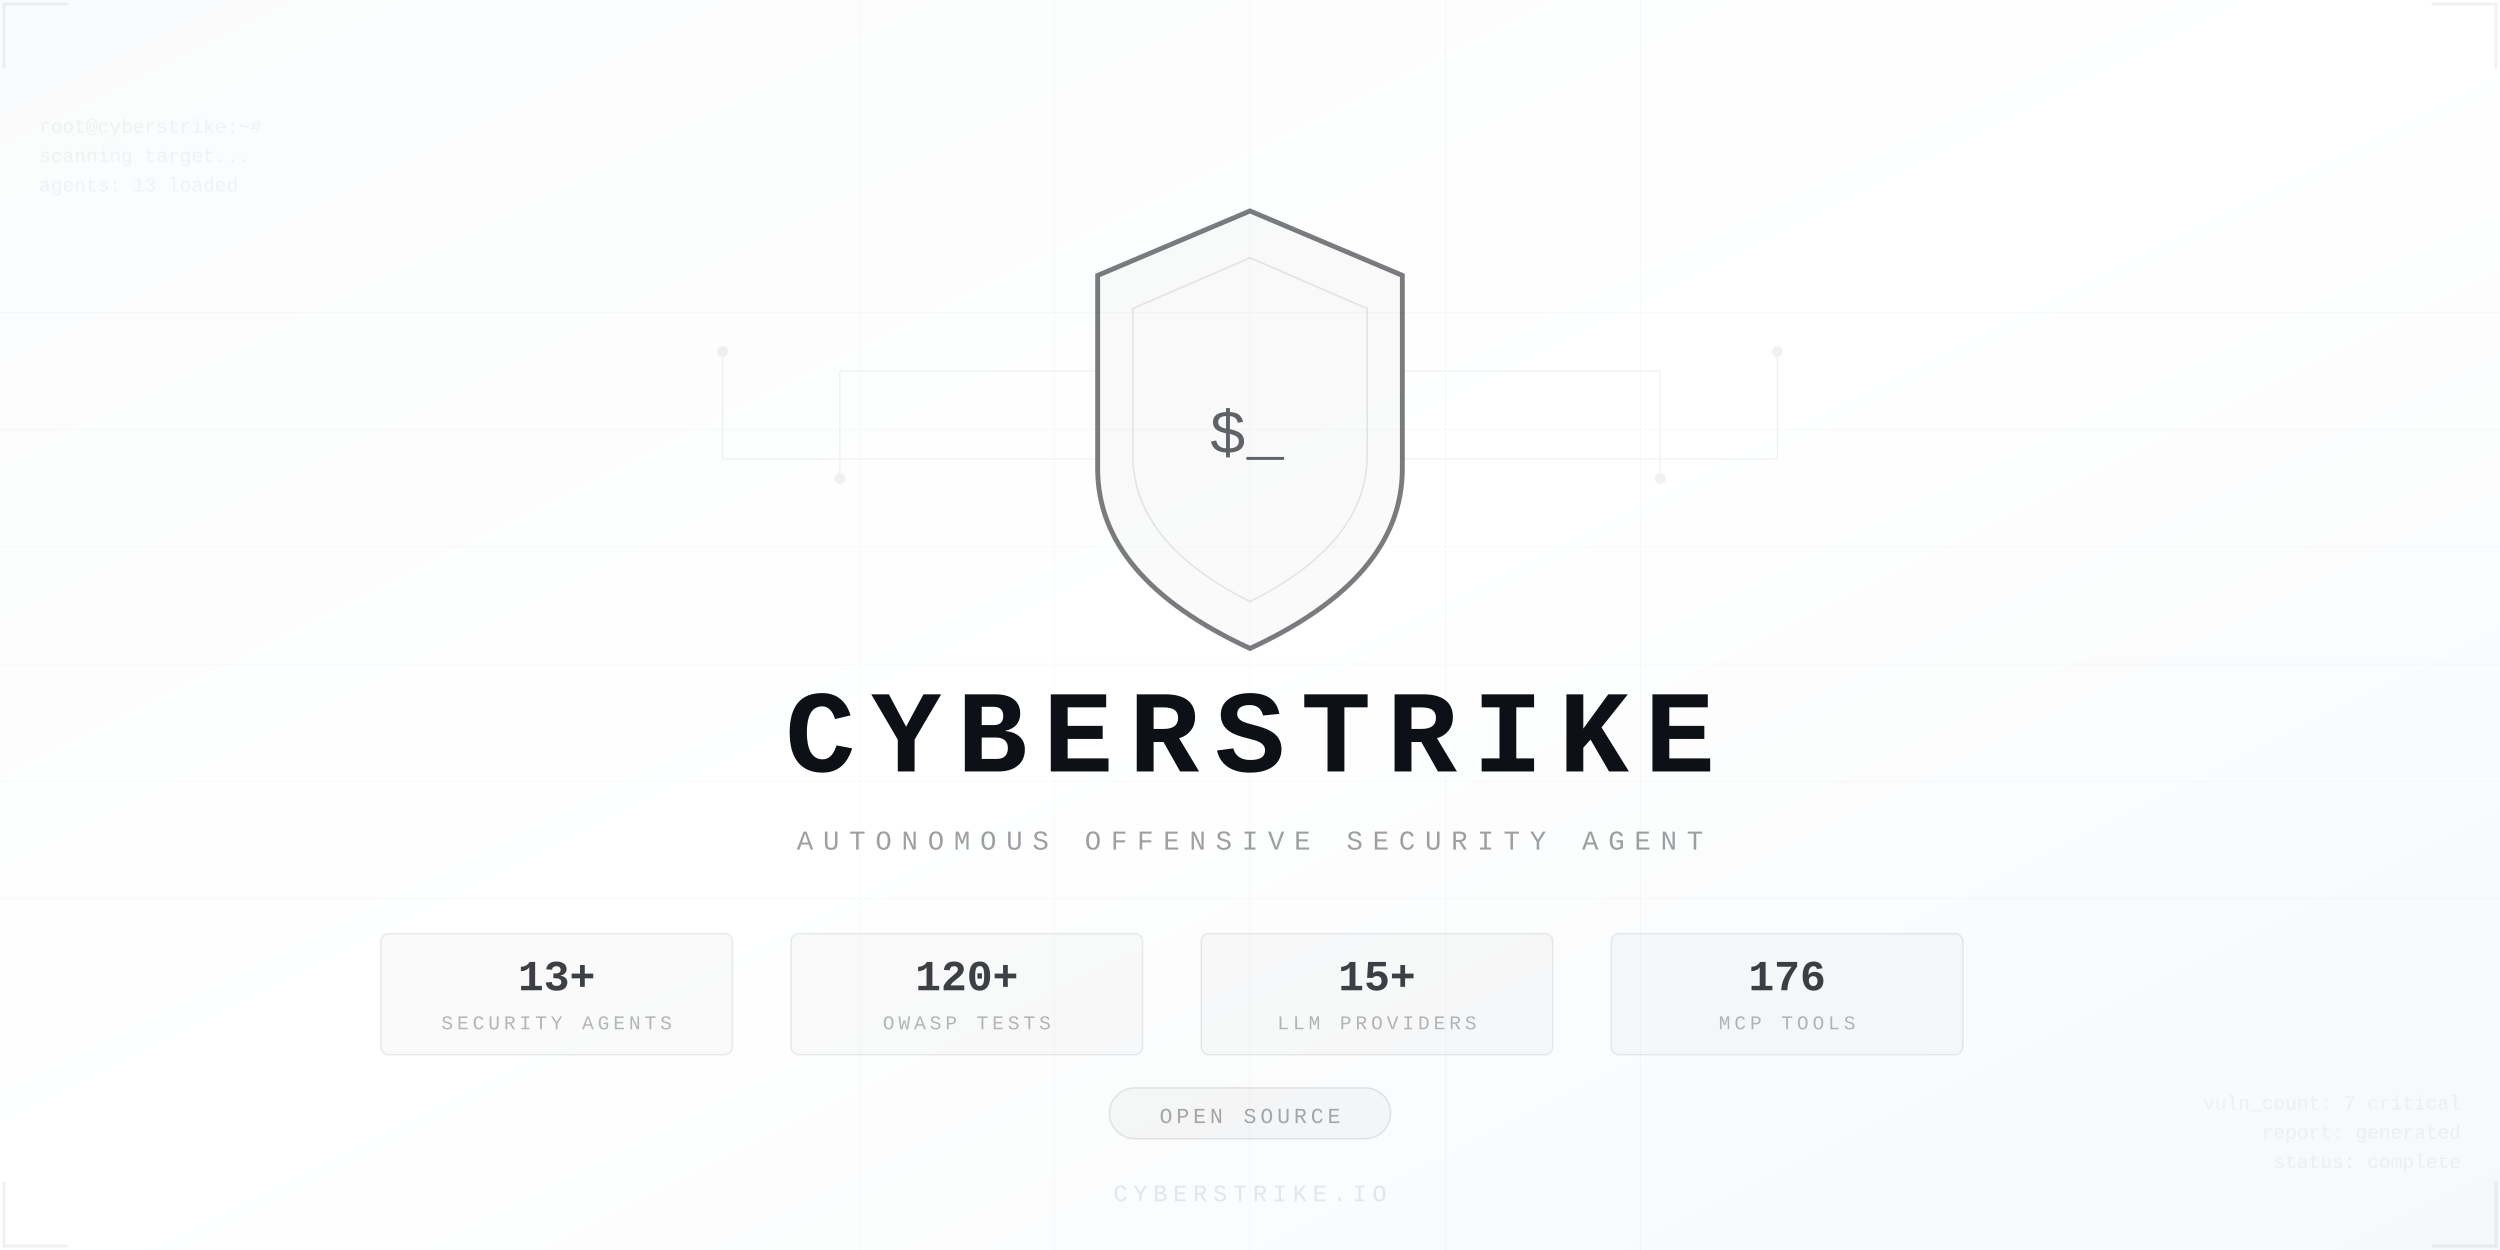
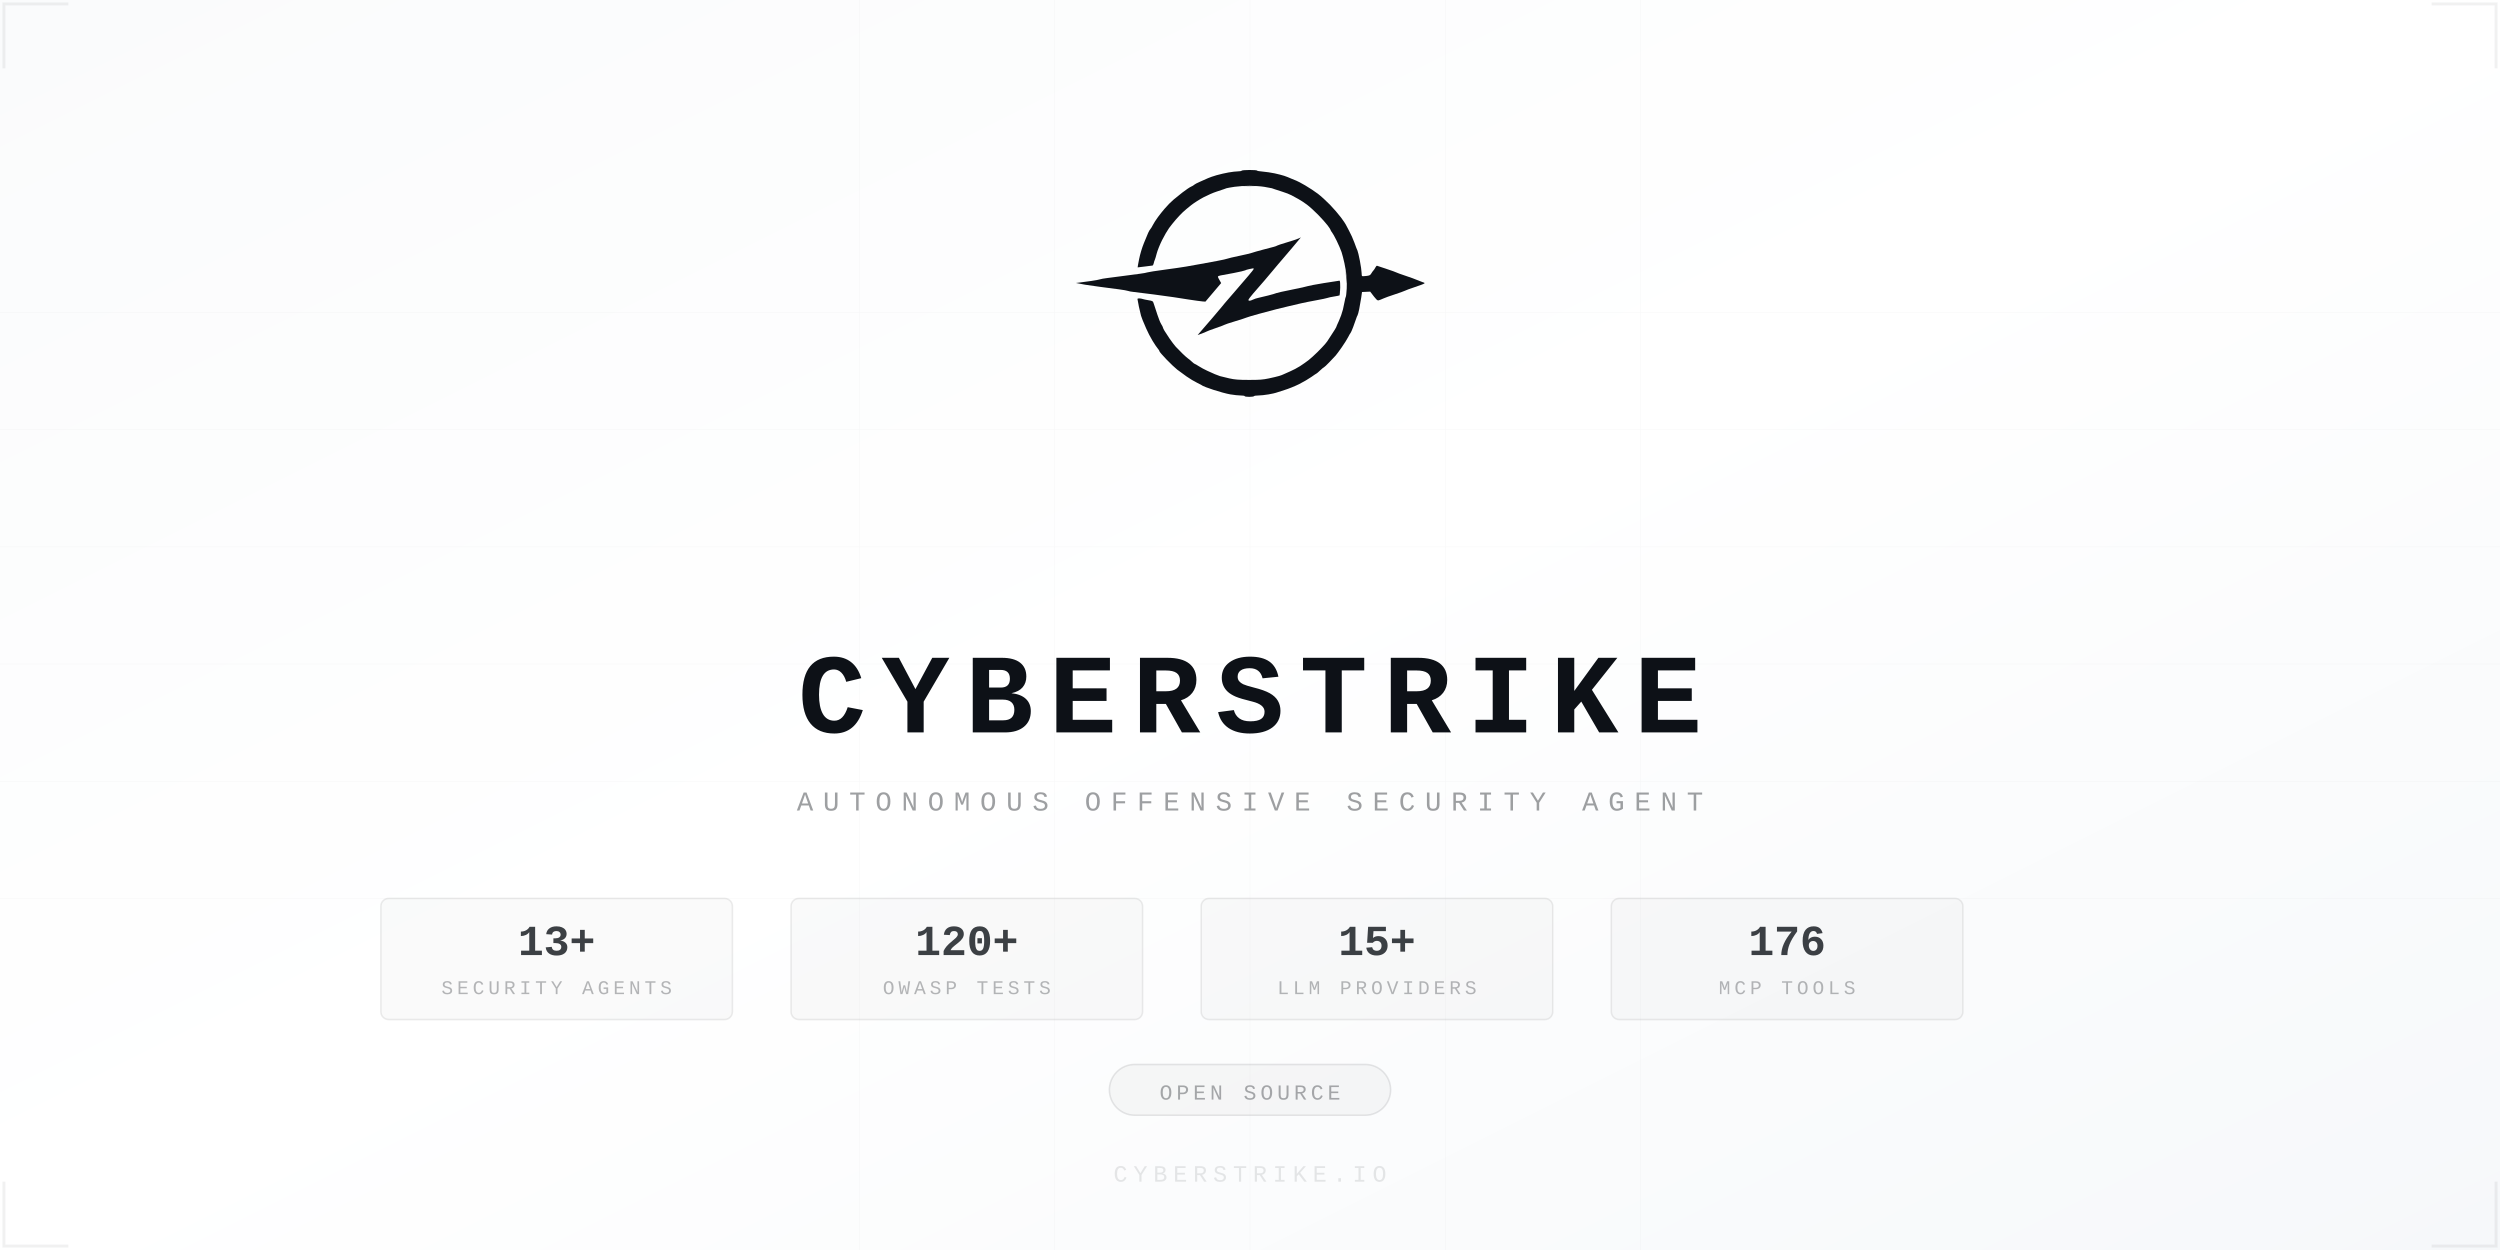
<svg xmlns="http://www.w3.org/2000/svg" viewBox="0 0 1280 640" width="1280" height="640">
  <defs>
    <linearGradient id="bg" x1="0%" y1="0%" x2="100%" y2="100%">
      <stop offset="0%" stop-color="#fafbfc" />
      <stop offset="50%" stop-color="#ffffff" />
      <stop offset="100%" stop-color="#f6f8fa" />
    </linearGradient>
  </defs>
  <rect width="1280" height="640" fill="url(#bg)" />
-   <g stroke="#0d1117" stroke-width="0.3" opacity="0.04">
+   <g stroke="#0d1117" stroke-width="0.3" opacity="0.03">
    <line x1="0" y1="160" x2="1280" y2="160" />
    <line x1="0" y1="220" x2="1280" y2="220" />
    <line x1="0" y1="280" x2="1280" y2="280" />
    <line x1="0" y1="340" x2="1280" y2="340" />
    <line x1="0" y1="400" x2="1280" y2="400" />
    <line x1="0" y1="460" x2="1280" y2="460" />
    <line x1="440" y1="0" x2="440" y2="640" />
    <line x1="540" y1="0" x2="540" y2="640" />
    <line x1="640" y1="0" x2="640" y2="640" />
    <line x1="740" y1="0" x2="740" y2="640" />
    <line x1="840" y1="0" x2="840" y2="640" />
  </g>
-   <path d="M640 108 L718 141 L718 240 Q718 296 640 332 Q562 296 562 240 L562 141 Z" fill="none" stroke="#0d1117" stroke-width="2.5" opacity="0.55" />
-   <path d="M640 132 L700 158 L700 233 Q700 278 640 308 Q580 278 580 233 L580 158 Z" fill="none" stroke="#0d1117" stroke-width="0.8" opacity="0.1" />
-   <path d="M640 108 L718 141 L718 240 Q718 296 640 332 Q562 296 562 240 L562 141 Z" fill="#0d1117" opacity="0.02" />
-   <text x="619" y="232" font-family="'Courier New', 'Lucida Console', monospace" font-size="32" fill="#0d1117" opacity="0.65">$_</text>
-   <g stroke="#0d1117" stroke-width="0.6" opacity="0.06">
-     <line x1="562" y1="190" x2="430" y2="190" />
-     <line x1="430" y1="190" x2="430" y2="245" />
-     <circle cx="430" cy="245" r="2.5" fill="#0d1117" />
-     <line x1="562" y1="235" x2="370" y2="235" />
-     <line x1="370" y1="235" x2="370" y2="180" />
-     <circle cx="370" cy="180" r="2.5" fill="#0d1117" />
-     <line x1="718" y1="190" x2="850" y2="190" />
-     <line x1="850" y1="190" x2="850" y2="245" />
-     <circle cx="850" cy="245" r="2.5" fill="#0d1117" />
-     <line x1="718" y1="235" x2="910" y2="235" />
-     <line x1="910" y1="235" x2="910" y2="180" />
-     <circle cx="910" cy="180" r="2.5" fill="#0d1117" />
+   <g transform="translate(550, 55) scale(0.352)" fill="#0d1117">
+     <path opacity="0.4" d="m247 114.74c3.57 0.19 9.88 0.19 14 0 4.13-0.19 1.2-0.34-6.5-0.35-7.7 0-11.07 0.16-7.5 0.35z" />
+     <path opacity="0.8" d="m395.08 242c0.08 3.03 0.5 8.2 0.94 11.5 0.57 4.26 0.65 2.81 0.27-5-0.29-6.05-0.71-11.22-0.94-11.5-0.22-0.28-0.34 1.97-0.27 5z" />
+     <path opacity="1" d="m243.55 92c-0.3 0.55-2.69 1-5.3 1-2.61 0-8.8 0.72-13.75 1.59-4.95 0.88-12.82 2.69-17.5 4.03-4.68 1.35-10.3 3.3-12.5 4.33-2.2 1.04-7.38 3.34-11.5 5.1-4.13 1.77-7.95 3.77-8.5 4.45-0.55 0.69-2.58 1.91-4.5 2.73-1.93 0.82-7.55 4.61-12.5 8.42-4.95 3.82-10.76 8.5-12.91 10.4-2.16 1.9-5.08 4.63-6.5 6.08-1.43 1.45-4.51 4.82-6.85 7.5-2.34 2.68-6.59 8.02-9.44 11.87-2.85 3.85-6.17 9.03-7.38 11.5-1.21 2.47-2.86 5.18-3.67 6-0.81 0.82-2.25 3.3-3.21 5.5-0.95 2.2-3.75 8.95-6.22 15-2.7 6.62-5.45 15.78-6.9 23-1.33 6.6-2.3 12.08-2.17 12.18 0.14 0.1 4.75-0.46 10.25-1.23 5.5-0.78 10.56-1.42 11.25-1.43 0.69-0.01 1.54-1.48 1.89-3.27 0.35-1.79 1.01-3.93 1.47-4.75 0.46-0.82 1.76-5.1 2.88-9.5 1.13-4.4 4.65-13.18 7.82-19.5 3.17-6.32 7.73-14.2 10.14-17.5 2.4-3.3 6.89-8.9 9.96-12.44 3.07-3.54 7.61-8.34 10.09-10.66 2.47-2.32 7.87-6.88 12-10.13 4.12-3.26 12.22-8.43 18-11.49 5.77-3.07 14.32-6.79 19-8.28 4.67-1.48 9.4-3.06 10.5-3.51 1.1-0.44 2.9-1.1 4-1.45 1.1-0.35 6.39-1.29 11.75-2.09 5.36-0.8 15.26-1.44 22-1.43 6.74 0.01 16.3 0.68 21.25 1.5 4.95 0.82 9.9 1.74 11 2.04 1.1 0.31 2.9 0.95 4 1.41 1.1 0.47 6.05 2.08 11 3.57 4.95 1.5 11.02 3.86 13.5 5.24 2.48 1.39 6.98 3.84 10 5.45 3.02 1.62 8.65 5.3 12.5 8.18 3.85 2.88 11.14 9.48 16.21 14.67 5.06 5.18 11.27 12.12 13.79 15.42 2.52 3.3 4.55 6.45 4.52 7-0.03 0.55 0.77 1.9 1.78 3 1.02 1.1 4.16 6.72 6.98 12.5 2.82 5.78 6.02 13.2 7.1 16.5 1.09 3.3 2.94 10.5 4.13 16 1.18 5.5 2.57 13.6 3.07 18 0.5 4.4 0.63 12.95 0.29 19-0.34 6.05-0.95 11.45-1.36 12-0.4 0.55-1.04 3.02-1.42 5.5-0.38 2.48-1.62 8.32-2.75 13-1.14 4.68-3.82 12.21-5.95 16.75-2.14 4.54-3.88 8.59-3.87 9 0.01 0.41-2.91 5.14-6.5 10.5-3.59 5.36-6.51 9.86-6.49 10 0.02 0.14-1.45 1.99-3.25 4.12-1.8 2.14-6.74 7.31-10.96 11.5-4.23 4.2-10.08 9.49-13 11.76-2.93 2.27-8.47 6.17-12.32 8.67-3.85 2.49-10.38 5.93-14.5 7.65-4.13 1.71-8.4 3.61-9.5 4.22-1.1 0.61-4.02 1.72-6.5 2.45-2.48 0.74-9.23 2.34-15 3.56-8.75 1.85-13.59 2.22-29 2.18-15.3-0.04-20.23-0.43-28.5-2.26-5.5-1.22-11.57-2.7-13.5-3.28-1.93-0.59-5.3-1.87-7.5-2.84-2.2-0.97-7.15-3.19-11-4.93-3.85-1.74-9.36-4.72-12.25-6.61-2.89-1.89-5.59-3.43-6-3.41-0.41 0.02-2.33-1.47-4.25-3.31-1.93-1.83-4.25-3.76-5.16-4.28-0.91-0.52-4.51-3.68-8-7.03-3.49-3.35-8.03-7.97-10.09-10.25-2.06-2.29-6.13-7.65-9.04-11.91-2.91-4.26-6.29-9.44-7.5-11.5-1.22-2.06-2.21-4.2-2.21-4.75 0-0.55-1.09-2.69-2.43-4.75-1.33-2.06-3.85-8.25-5.59-13.75-1.75-5.5-3.52-10.9-3.94-12-0.43-1.1-1.18-3.35-1.68-5-0.83-2.76-1.41-3.08-7.38-4.06-3.56-0.58-7.16-1.33-7.98-1.67-0.83-0.34-2.96-0.77-4.74-0.95-2.09-0.21-3.24 0.12-3.25 0.93-0.01 0.69 0.92 5.64 2.05 11 1.13 5.36 2.53 11.32 3.12 13.25 0.58 1.93 1.64 4.85 2.36 6.5 0.72 1.65 3.02 7.05 5.11 12 2.09 4.95 6.27 13.05 9.3 18 3.03 4.95 6.53 10.13 7.78 11.5 1.25 1.37 2.28 3.06 2.27 3.75 0 0.69 4.61 6.04 10.25 11.9 5.64 5.86 12.65 12.5 15.59 14.75 2.93 2.26 9.01 6.7 13.5 9.89 4.49 3.18 11.53 7.4 15.66 9.37 4.12 1.97 7.72 3.93 8 4.34 0.27 0.42 7.25 3.02 15.5 5.77 8.25 2.75 19.27 5.73 24.5 6.62 5.22 0.89 12.09 1.62 15.25 1.62 3.17-0.01 5.75 0.44 5.75 0.99 0 0.56 2.83 1 6.5 1 3.57 0 6.73-0.45 7-1 0.27-0.55 3.09-1 6.25-1 3.16 0 9.8-0.7 14.75-1.57 4.95-0.86 9.9-1.94 11-2.4 1.1-0.46 6.73-2.27 12.5-4.02 5.77-1.76 15.34-5.63 21.25-8.6 5.91-2.98 13.9-7.66 17.75-10.41 3.85-2.75 7.23-5 7.5-5 0.27 0 2.64-2.03 5.25-4.51 2.61-2.47 5.09-4.5 5.5-4.5 0.41 0.01 3.89-3.25 7.72-7.24 3.84-3.99 8-8.39 9.25-9.79 1.26-1.4 5.26-6.8 8.89-12 3.64-5.2 7.86-11.94 9.39-14.96 1.52-3.02 3.09-5.73 3.48-6 0.39-0.27 2.08-4.1 3.75-8.5 1.66-4.4 3.59-9.8 4.28-12 0.69-2.2 1.61-4.45 2.05-5 0.44-0.55 1.54-4.6 2.45-9 0.91-4.4 2.21-11.82 2.88-16.5l1.21-8.5 11.9-0.56c9.41 12.48 10.3 13.19 12.5 12.6 1.37-0.36 4.3-1.51 6.5-2.56 2.2-1.04 9.62-3.73 16.5-5.96 6.87-2.23 13.62-4.65 15-5.38 1.37-0.74 7.67-3.06 14-5.16 6.32-2.1 12.4-4.35 13.5-4.98 1.84-1.07 1.69-1.26-2-2.44-2.2-0.71-5.8-2.12-8-3.14-2.2-1.03-9.63-3.73-16.5-6-6.88-2.28-12.95-4.48-13.5-4.9-0.55-0.41-6.85-2.68-14-5.03-7.15-2.36-13.45-4.46-14-4.68-0.55-0.22-1.6 0.86-2.34 2.4-0.74 1.53-2.01 3.47-2.82 4.29-0.82 0.82-2.27 2.85-3.23 4.5-1.5 2.57-2.52 3.09-7.18 3.64-2.99 0.35-5.77 0.46-6.18 0.25-0.41-0.22-0.75-2.42-0.75-4.89 0-2.47-1.13-10.35-2.5-17.5-1.38-7.15-2.95-13.79-3.5-14.75-0.55-0.96-2.51-6.03-4.35-11.25-1.85-5.22-5.37-13.1-7.84-17.5-2.46-4.4-4.72-8.68-5.02-9.5-0.3-0.82-3.38-5.32-6.85-10-3.47-4.68-10.61-12.94-15.87-18.37-5.26-5.43-13.17-12.62-17.57-15.98-4.4-3.36-12.73-8.86-18.5-12.22-5.77-3.36-11.63-6.46-13-6.89-1.38-0.43-4.75-1.81-7.5-3.07-2.75-1.26-7.25-3.05-10-3.96-2.75-0.92-9.05-2.54-14-3.61-4.95-1.06-12.75-2.22-17.33-2.57-4.58-0.34-8.3-1.01-8.25-1.48 0.04-0.47-4.85-0.85-10.87-0.85-6.27 0-11.19 0.43-11.5 1z" />
+     <path opacity="0.35" d="m387.37 261c0 5.77 0.17 8.02 0.37 5 0.2-3.02 0.2-7.75 0-10.5-0.2-2.75-0.37-0.28-0.37 5.5z" />
+     <path opacity="1" d="m326.5 190.55c-1.65 0.85-9.3 3.41-17 5.69-7.7 2.29-14.23 4.44-14.5 4.79-0.27 0.35-2.3 1.12-4.5 1.7-2.2 0.58-9.4 2.47-16 4.19-6.6 1.73-13.8 3.79-16 4.58-2.2 0.79-10.75 2.83-19 4.53-8.25 1.7-15.68 3.45-16.5 3.89-0.82 0.45-7.8 2-15.5 3.45-7.7 1.44-19.18 3.55-25.5 4.68-6.32 1.13-15.1 2.7-19.5 3.48-4.4 0.79-18.35 2.81-31 4.5-12.65 1.68-23.9 3.44-25 3.91-1.1 0.47-6.05 1.37-11 2-4.95 0.63-15.53 2.03-23.5 3.11-7.97 1.08-18.55 2.45-23.5 3.05-4.95 0.6-9.9 1.47-11 1.94-1.1 0.47-6.72 1.52-12.5 2.34-5.78 0.82-13.2 1.83-16.5 2.24l-6 0.74c6.2 1.19 10.47 1.99 13.5 2.54 3.02 0.56 12.7 1.94 21.5 3.08 8.8 1.14 21.17 2.76 27.5 3.59 6.33 0.84 12.4 1.91 13.5 2.4 1.1 0.48 4.47 1.11 7.5 1.39 3.03 0.28 16.3 1.93 29.5 3.67 13.2 1.74 26.47 3.56 29.5 4.05 3.03 0.49 12.7 2 21.5 3.35 8.8 1.36 17.87 2.6 20.17 2.77l4.16 0.3 22.9-27c-3.65-6.2-4.71-8.56-4.72-9.25 0-0.69 1.68-1.51 3.74-1.83 2.06-0.32 10.72-1.93 19.25-3.57 8.53-1.65 15.95-3.36 16.5-3.81 0.55-0.44 3.36-1.31 6.25-1.92 2.89-0.62 5.48-1.12 5.75-1.12 0.27 0 0.5 0.45 0.5 1 0 0.55-3.26 4.76-7.25 9.36-3.99 4.59-12.78 14.83-19.54 22.75-6.76 7.91-13.51 15.73-15 17.37-1.49 1.64-3.39 3.95-4.21 5.14-0.82 1.19-6.91 8.4-13.52 16.02-6.62 7.62-14.27 16.47-17 19.67l-4.98 5.8c9.3-3.33 12.45-4.66 13-5.1 0.55-0.45 6.62-2.73 13.5-5.08 6.87-2.35 12.72-4.56 13-4.91 0.28-0.35 7.03-2.59 15-4.97 7.97-2.39 15.4-4.79 16.5-5.35 1.1-0.55 9.2-2.98 18-5.39 8.8-2.42 20.27-5.47 25.5-6.79 5.23-1.31 13.55-3.33 18.5-4.49 4.95-1.16 12.82-3 17.5-4.09 4.68-1.09 14.8-3.11 22.5-4.5 7.7-1.39 14.9-2.91 16-3.39 1.1-0.48 5.37-1.39 9.5-2.02 4.12-0.64 7.73-1.39 8-1.67 0.27-0.29 0.61-5.21 0.75-10.94 0.19-7.81-0.06-10.42-1-10.41-0.69 0-10.93 1.59-22.75 3.53-11.82 1.93-22.4 3.93-23.5 4.44-1.1 0.52-11.45 2.81-23 5.1-11.55 2.29-21.68 4.55-22.5 5.01-0.82 0.46-6.23 2.04-12 3.5-5.77 1.47-12.3 3.03-14.5 3.48-2.2 0.44-5.35 1.47-7 2.29-1.65 0.81-3.85 1.63-4.9 1.81-1.04 0.18-2.05-0.23-2.25-0.92-0.19-0.69 2.91-4.97 6.9-9.51 3.99-4.54 11.32-12.98 16.29-18.75 4.97-5.77 10.82-12.7 13-15.41 2.18-2.7 5.08-6.19 6.46-7.74 1.37-1.56 3.92-4.52 5.66-6.59 1.74-2.06 8.83-10.39 15.75-18.5 6.91-8.11 12.47-14.75 12.33-14.74-0.13 0-1.59 0.7-3.24 1.54z" />
  </g>
-   <text x="640" y="395" text-anchor="middle" font-family="'Courier New', 'Lucida Console', monospace" font-size="60" font-weight="bold" fill="#0d1117" letter-spacing="8">CYBERSTRIKE</text>
-   <text x="640" y="435" text-anchor="middle" font-family="'Courier New', 'Lucida Console', monospace" font-size="14" fill="#0d1117" opacity="0.4" letter-spacing="5">AUTONOMOUS OFFENSIVE SECURITY AGENT</text>
+   <text x="640" y="375" text-anchor="middle" font-family="'Courier New', 'Lucida Console', monospace" font-size="58" font-weight="bold" fill="#0d1117" letter-spacing="8">CYBERSTRIKE</text>
+   <text x="640" y="415" text-anchor="middle" font-family="'Courier New', 'Lucida Console', monospace" font-size="14" fill="#0d1117" opacity="0.4" letter-spacing="5">AUTONOMOUS OFFENSIVE SECURITY AGENT</text>
  <g font-family="'Courier New', 'Lucida Console', monospace">
-     <rect x="195" y="478" width="180" height="62" rx="4" fill="#0d1117" fill-opacity="0.02" stroke="#0d1117" stroke-opacity="0.08" stroke-width="0.8" />
-     <text x="285" y="507" text-anchor="middle" font-size="22" font-weight="bold" fill="#0d1117" opacity="0.8">13+</text>
-     <text x="285" y="527" text-anchor="middle" font-size="10" fill="#0d1117" opacity="0.3" letter-spacing="2">SECURITY AGENTS</text>
-     <rect x="405" y="478" width="180" height="62" rx="4" fill="#0d1117" fill-opacity="0.02" stroke="#0d1117" stroke-opacity="0.08" stroke-width="0.8" />
-     <text x="495" y="507" text-anchor="middle" font-size="22" font-weight="bold" fill="#0d1117" opacity="0.8">120+</text>
-     <text x="495" y="527" text-anchor="middle" font-size="10" fill="#0d1117" opacity="0.3" letter-spacing="2">OWASP TESTS</text>
-     <rect x="615" y="478" width="180" height="62" rx="4" fill="#0d1117" fill-opacity="0.02" stroke="#0d1117" stroke-opacity="0.08" stroke-width="0.8" />
-     <text x="705" y="507" text-anchor="middle" font-size="22" font-weight="bold" fill="#0d1117" opacity="0.8">15+</text>
-     <text x="705" y="527" text-anchor="middle" font-size="10" fill="#0d1117" opacity="0.3" letter-spacing="2">LLM PROVIDERS</text>
-     <rect x="825" y="478" width="180" height="62" rx="4" fill="#0d1117" fill-opacity="0.02" stroke="#0d1117" stroke-opacity="0.08" stroke-width="0.8" />
-     <text x="915" y="507" text-anchor="middle" font-size="22" font-weight="bold" fill="#0d1117" opacity="0.8">176</text>
-     <text x="915" y="527" text-anchor="middle" font-size="10" fill="#0d1117" opacity="0.3" letter-spacing="2">MCP TOOLS</text>
+     <rect x="195" y="460" width="180" height="62" rx="4" fill="#0d1117" fill-opacity="0.02" stroke="#0d1117" stroke-opacity="0.08" stroke-width="0.8" />
+     <text x="285" y="489" text-anchor="middle" font-size="22" font-weight="bold" fill="#0d1117" opacity="0.8">13+</text>
+     <text x="285" y="509" text-anchor="middle" font-size="10" fill="#0d1117" opacity="0.3" letter-spacing="2">SECURITY AGENTS</text>
+     <rect x="405" y="460" width="180" height="62" rx="4" fill="#0d1117" fill-opacity="0.02" stroke="#0d1117" stroke-opacity="0.08" stroke-width="0.8" />
+     <text x="495" y="489" text-anchor="middle" font-size="22" font-weight="bold" fill="#0d1117" opacity="0.8">120+</text>
+     <text x="495" y="509" text-anchor="middle" font-size="10" fill="#0d1117" opacity="0.3" letter-spacing="2">OWASP TESTS</text>
+     <rect x="615" y="460" width="180" height="62" rx="4" fill="#0d1117" fill-opacity="0.02" stroke="#0d1117" stroke-opacity="0.08" stroke-width="0.8" />
+     <text x="705" y="489" text-anchor="middle" font-size="22" font-weight="bold" fill="#0d1117" opacity="0.8">15+</text>
+     <text x="705" y="509" text-anchor="middle" font-size="10" fill="#0d1117" opacity="0.3" letter-spacing="2">LLM PROVIDERS</text>
+     <rect x="825" y="460" width="180" height="62" rx="4" fill="#0d1117" fill-opacity="0.02" stroke="#0d1117" stroke-opacity="0.08" stroke-width="0.8" />
+     <text x="915" y="489" text-anchor="middle" font-size="22" font-weight="bold" fill="#0d1117" opacity="0.8">176</text>
+     <text x="915" y="509" text-anchor="middle" font-size="10" fill="#0d1117" opacity="0.3" letter-spacing="2">MCP TOOLS</text>
  </g>
-   <rect x="568" y="557" width="144" height="26" rx="13" fill="#0d1117" fill-opacity="0.03" stroke="#0d1117" stroke-opacity="0.1" stroke-width="0.8" />
-   <text x="640" y="575" text-anchor="middle" font-family="'Courier New', monospace" font-size="11" fill="#0d1117" opacity="0.35" letter-spacing="2">OPEN SOURCE</text>
-   <text x="640" y="615" text-anchor="middle" font-family="'Courier New', monospace" font-size="12" fill="#0d1117" opacity="0.1" letter-spacing="3">CYBERSTRIKE.IO</text>
+   <rect x="568" y="545" width="144" height="26" rx="13" fill="#0d1117" fill-opacity="0.03" stroke="#0d1117" stroke-opacity="0.1" stroke-width="0.8" />
+   <text x="640" y="563" text-anchor="middle" font-family="'Courier New', monospace" font-size="11" fill="#0d1117" opacity="0.35" letter-spacing="2">OPEN SOURCE</text>
+   <text x="640" y="605" text-anchor="middle" font-family="'Courier New', monospace" font-size="12" fill="#0d1117" opacity="0.1" letter-spacing="3">CYBERSTRIKE.IO</text>
  <g stroke="#0d1117" stroke-width="1.5" opacity="0.06">
    <polyline points="2,35 2,2 35,2" fill="none" />
    <polyline points="1245,2 1278,2 1278,35" fill="none" />
    <polyline points="2,605 2,638 35,638" fill="none" />
    <polyline points="1245,638 1278,638 1278,605" fill="none" />
  </g>
-   <g font-family="'Courier New', monospace" font-size="10" fill="#0d1117" opacity="0.05">
-     <text x="20" y="68">root@cyberstrike:~#</text>
-     <text x="20" y="83">scanning target...</text>
-     <text x="20" y="98">agents: 13 loaded</text>
-   </g>
-   <g font-family="'Courier New', monospace" font-size="10" fill="#0d1117" opacity="0.05" text-anchor="end">
-     <text x="1260" y="568">vuln_count: 7 critical</text>
-     <text x="1260" y="583">report: generated</text>
-     <text x="1260" y="598">status: complete</text>
-   </g>
</svg>
